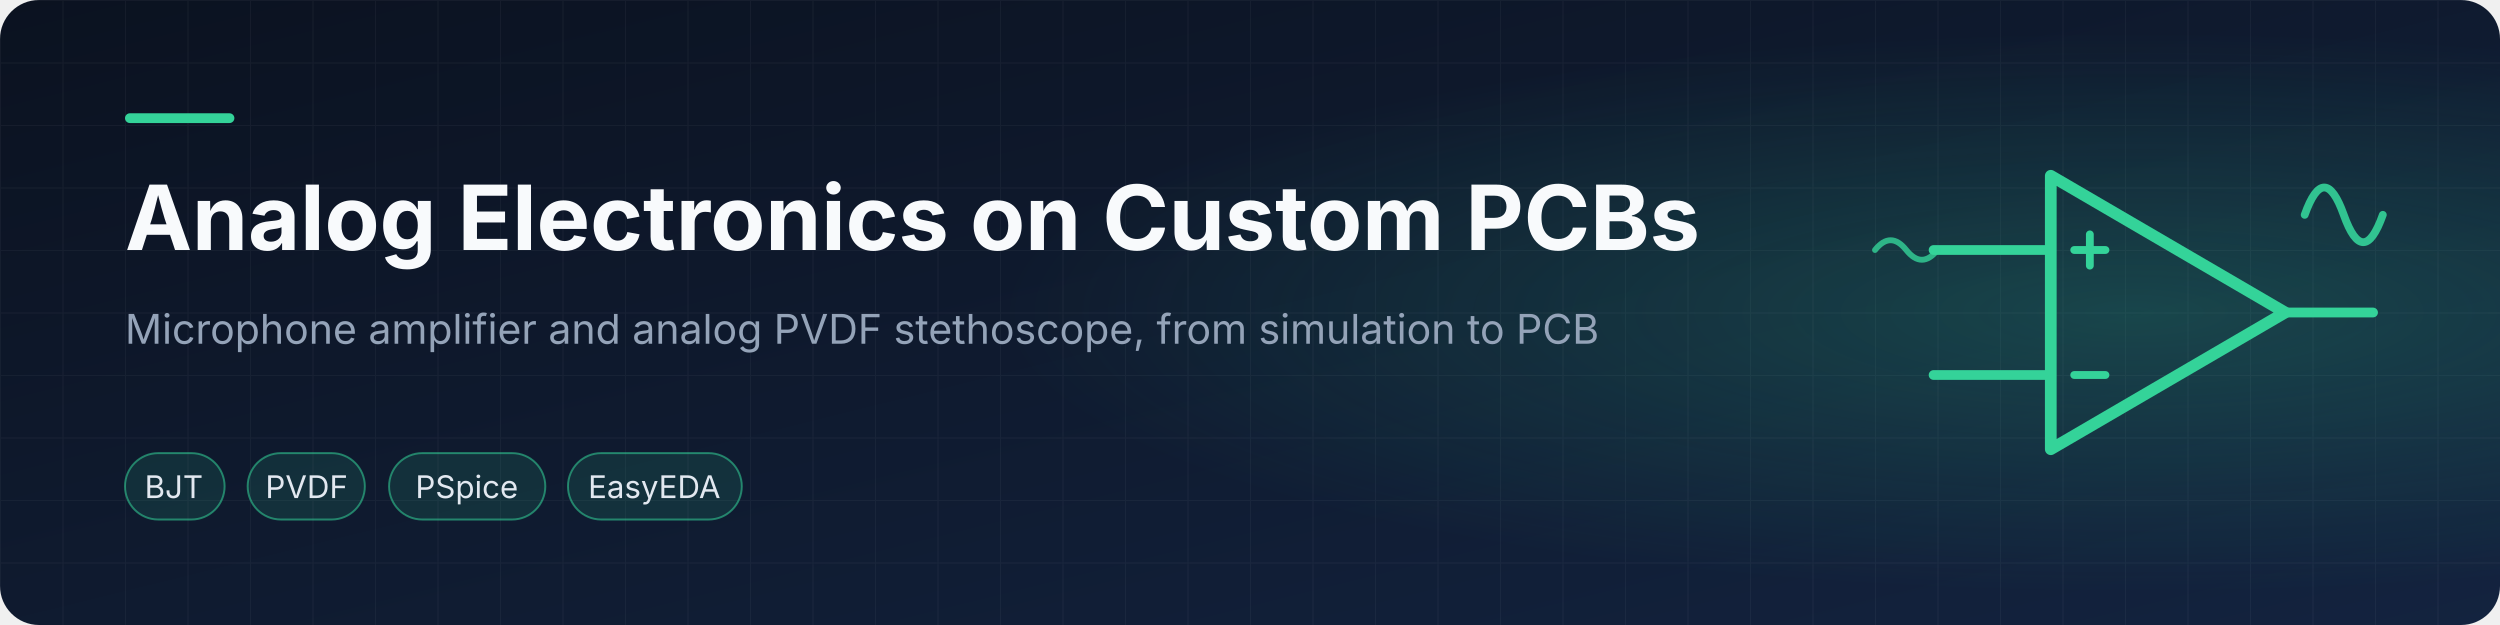
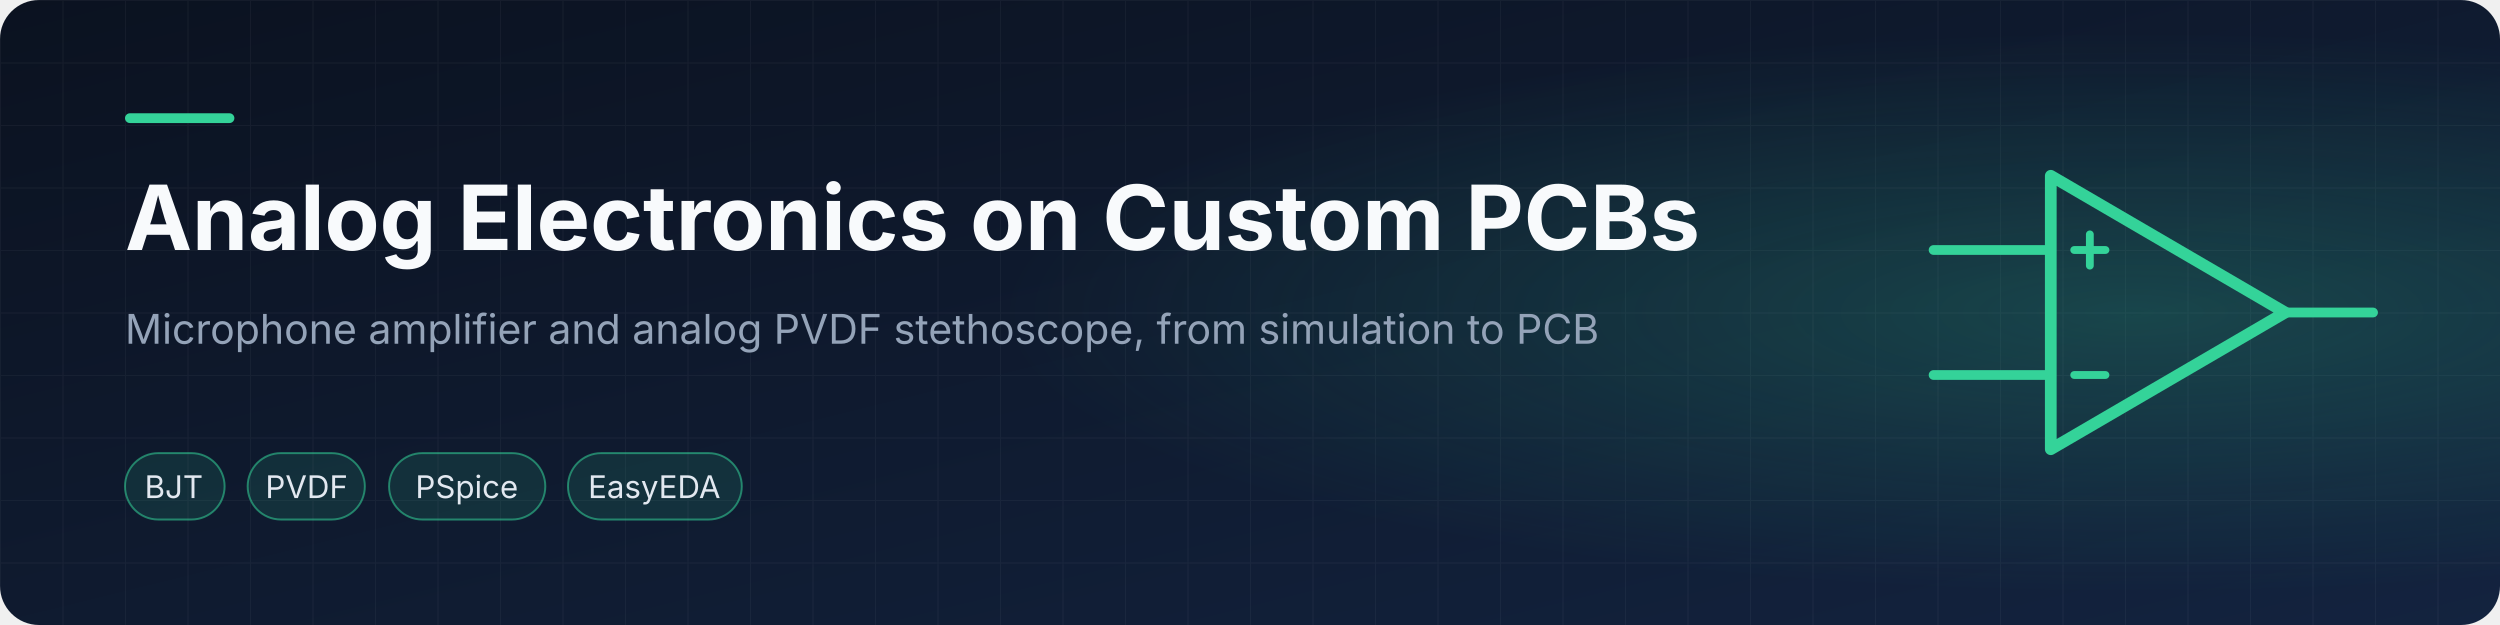
<svg xmlns="http://www.w3.org/2000/svg" width="1280" height="320" viewBox="0 0 1280 320" role="img" aria-label="Analog Electronics on Custom PCBs">
  <defs>
    <linearGradient id="bg" x1="0" y1="0" x2="1" y2="1">
      <stop offset="0" stop-color="#0b1220" />
      <stop offset="1" stop-color="#13233f" />
    </linearGradient>
    <pattern id="grid" width="32" height="32" patternUnits="userSpaceOnUse">
      <path d="M32 0H0V32" fill="none" stroke="#ffffff" stroke-opacity=".04" />
    </pattern>
    <radialGradient id="glow" cx=".85" cy=".5" r=".45">
      <stop offset="0" stop-color="#34d399" stop-opacity=".22" />
      <stop offset="1" stop-color="#34d399" stop-opacity="0" />
    </radialGradient>
  </defs>
  <rect width="1280" height="320" rx="20" fill="url(#bg)" />
  <rect width="1280" height="320" rx="20" fill="url(#grid)" />
  <rect width="1280" height="320" rx="20" fill="url(#glow)" />
  <rect x="64" y="58" width="56" height="5" rx="2.5" fill="#34d399" />
  <g font-family="Segoe UI, Inter, Helvetica Neue, Arial, sans-serif">
    <text x="64" y="128" font-size="46" font-weight="700" fill="#f8fafc">Analog Electronics on Custom PCBs</text>
    <text x="64" y="176" font-size="21" fill="#94a3b8">Microphone amplifier and analog PVDF stethoscope, from simulation to PCB</text>
    <rect x="64" y="232" width="51" height="34" rx="17" fill="#34d399" fill-opacity=".12" stroke="#34d399" stroke-opacity=".55" />
    <text x="89" y="255" font-size="16" fill="#e2e8f0" text-anchor="middle">BJT</text>
    <rect x="126.8" y="232" width="60" height="34" rx="17" fill="#34d399" fill-opacity=".12" stroke="#34d399" stroke-opacity=".55" />
    <text x="157" y="255" font-size="16" fill="#e2e8f0" text-anchor="middle">PVDF</text>
    <rect x="199.2" y="232" width="80" height="34" rx="17" fill="#34d399" fill-opacity=".12" stroke="#34d399" stroke-opacity=".55" />
    <text x="239" y="255" font-size="16" fill="#e2e8f0" text-anchor="middle">PSpice</text>
    <rect x="290.8" y="232" width="89" height="34" rx="17" fill="#34d399" fill-opacity=".12" stroke="#34d399" stroke-opacity=".55" />
    <text x="335" y="255" font-size="16" fill="#e2e8f0" text-anchor="middle">EasyEDA</text>
  </g>
  <g transform="translate(980 40)" stroke="#34d399" fill="#34d399" stroke-linecap="round" font-family="Segoe UI, Arial, sans-serif">
    <path d="M70 50 L70 190 L190 120 Z" fill="none" stroke-width="6" stroke-linejoin="round" />
    <path d="M82 88 h16 M90 80 v16 M82 152 h16" stroke-width="4" />
    <path d="M10 88 h60 M10 152 h60 M190 120 h45" stroke-width="5" />
-     <path d="M-20 88 q8 -10 16 0 t16 0" fill="none" stroke-width="3" opacity=".8" />
-     <path d="M200 70 q10 -28 20 0 t20 0" fill="none" stroke-width="4" opacity=".9" />
  </g>
</svg>
